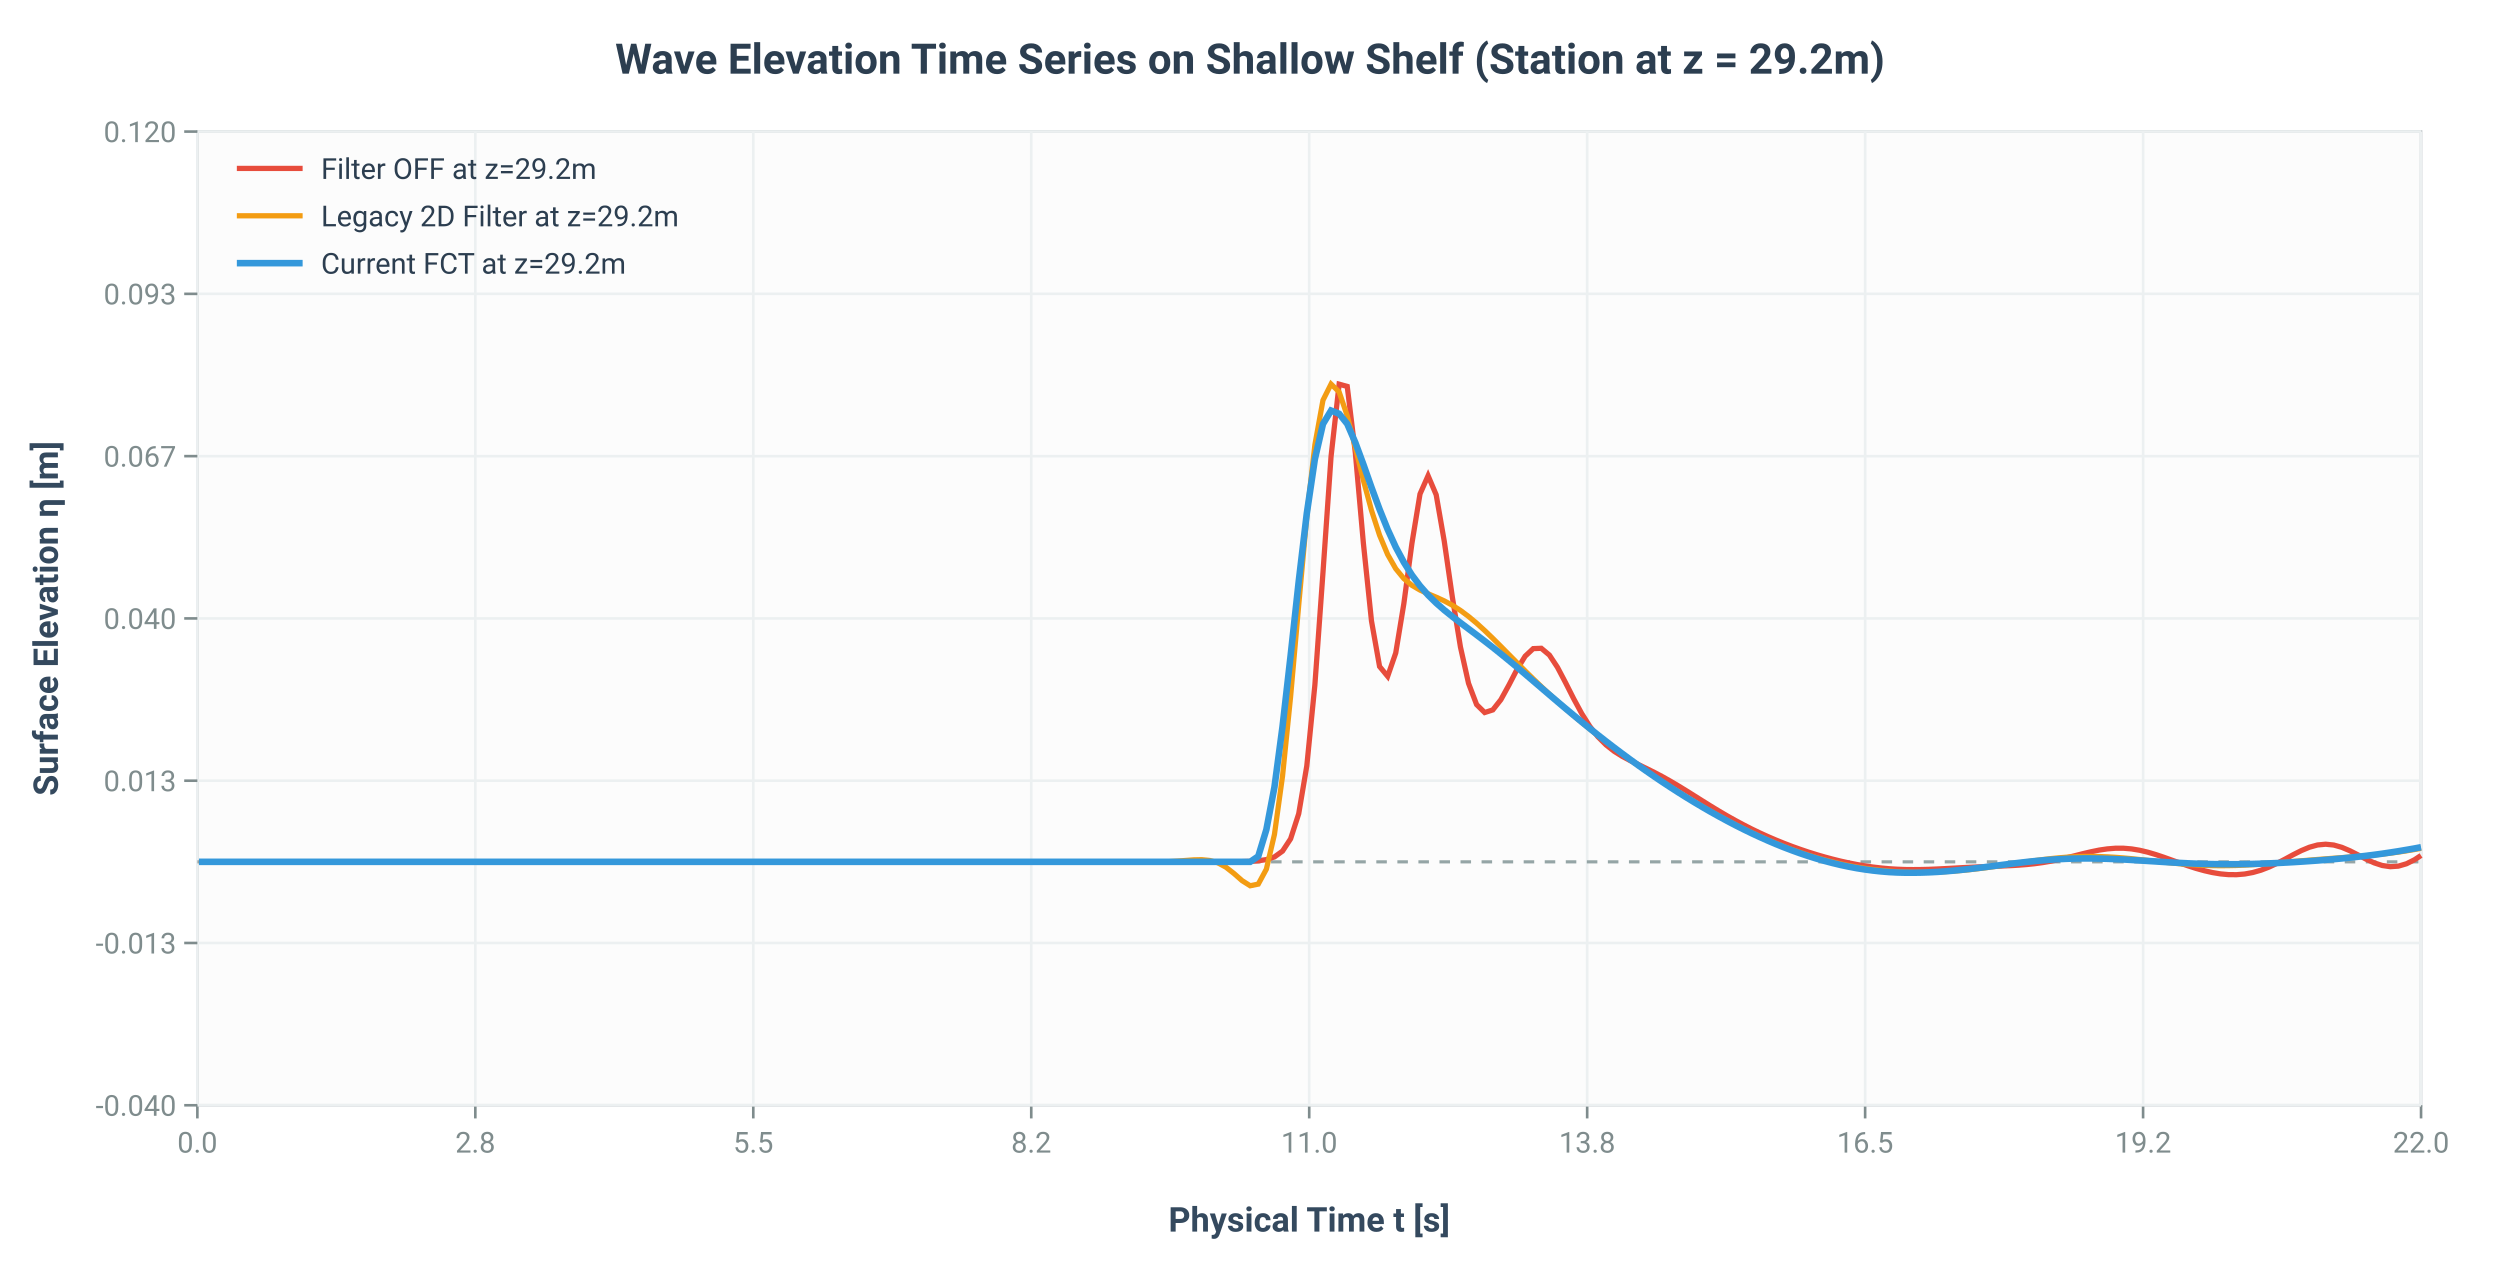
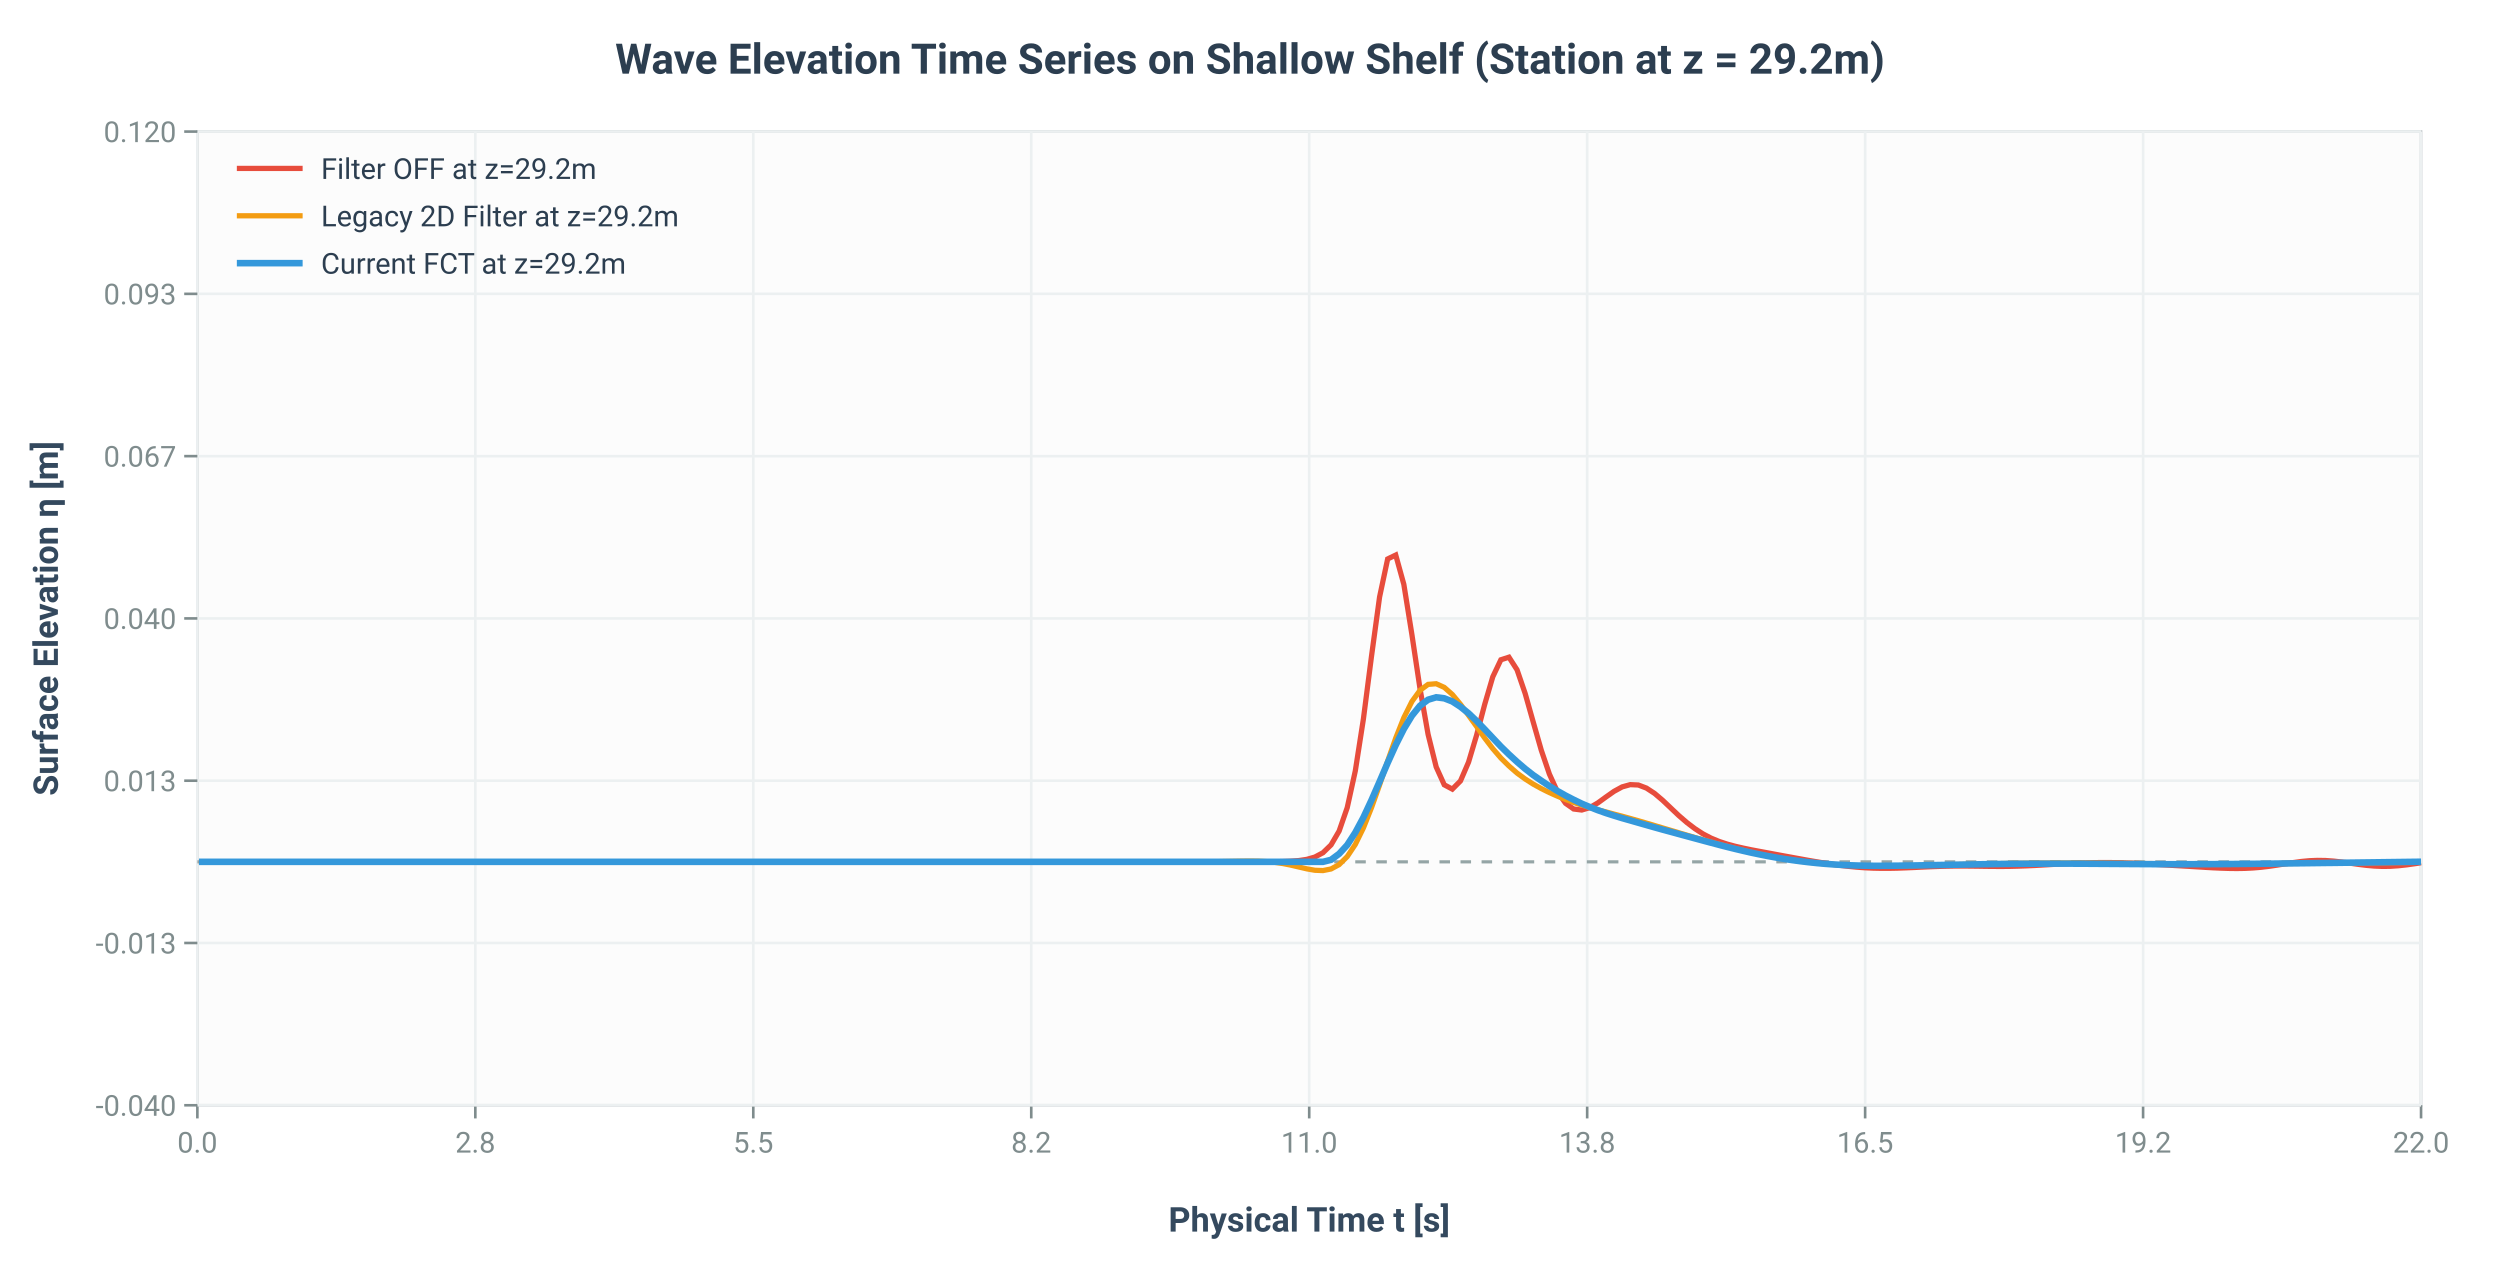
<svg xmlns="http://www.w3.org/2000/svg" viewBox="0 0 950 480" width="950" height="480" style="background-color: #ffffff; font-family: -apple-system, BlinkMacSystemFont, Segoe UI, Roboto, sans-serif;">
  <text x="475.0" y="28" text-anchor="middle" font-size="16" font-weight="bold" fill="#2c3e50">Wave Elevation Time Series on Shallow Shelf (Station at z = 29.2m)</text>
  <rect x="75" y="50" width="845" height="370" fill="#fcfcfc" stroke="#bdc3c7" stroke-width="1" />
  <line x1="75.0" y1="50" x2="75.0" y2="420" stroke="#ecf0f1" stroke-width="1" />
  <line x1="75.0" y1="420" x2="75.0" y2="425" stroke="#7f8c8d" stroke-width="1" />
  <text x="75.0" y="438" text-anchor="middle" font-size="11" fill="#7f8c8d">0.0</text>
  <line x1="180.625" y1="50" x2="180.625" y2="420" stroke="#ecf0f1" stroke-width="1" />
  <line x1="180.625" y1="420" x2="180.625" y2="425" stroke="#7f8c8d" stroke-width="1" />
  <text x="180.625" y="438" text-anchor="middle" font-size="11" fill="#7f8c8d">2.8</text>
  <line x1="286.25" y1="50" x2="286.25" y2="420" stroke="#ecf0f1" stroke-width="1" />
  <line x1="286.25" y1="420" x2="286.25" y2="425" stroke="#7f8c8d" stroke-width="1" />
  <text x="286.25" y="438" text-anchor="middle" font-size="11" fill="#7f8c8d">5.5</text>
  <line x1="391.875" y1="50" x2="391.875" y2="420" stroke="#ecf0f1" stroke-width="1" />
  <line x1="391.875" y1="420" x2="391.875" y2="425" stroke="#7f8c8d" stroke-width="1" />
  <text x="391.875" y="438" text-anchor="middle" font-size="11" fill="#7f8c8d">8.2</text>
  <line x1="497.5" y1="50" x2="497.5" y2="420" stroke="#ecf0f1" stroke-width="1" />
  <line x1="497.5" y1="420" x2="497.5" y2="425" stroke="#7f8c8d" stroke-width="1" />
  <text x="497.5" y="438" text-anchor="middle" font-size="11" fill="#7f8c8d">11.0</text>
  <line x1="603.125" y1="50" x2="603.125" y2="420" stroke="#ecf0f1" stroke-width="1" />
  <line x1="603.125" y1="420" x2="603.125" y2="425" stroke="#7f8c8d" stroke-width="1" />
  <text x="603.125" y="438" text-anchor="middle" font-size="11" fill="#7f8c8d">13.8</text>
  <line x1="708.75" y1="50" x2="708.75" y2="420" stroke="#ecf0f1" stroke-width="1" />
  <line x1="708.75" y1="420" x2="708.75" y2="425" stroke="#7f8c8d" stroke-width="1" />
  <text x="708.75" y="438" text-anchor="middle" font-size="11" fill="#7f8c8d">16.5</text>
  <line x1="814.375" y1="50" x2="814.375" y2="420" stroke="#ecf0f1" stroke-width="1" />
  <line x1="814.375" y1="420" x2="814.375" y2="425" stroke="#7f8c8d" stroke-width="1" />
  <text x="814.375" y="438" text-anchor="middle" font-size="11" fill="#7f8c8d">19.2</text>
  <line x1="920.0" y1="50" x2="920.0" y2="420" stroke="#ecf0f1" stroke-width="1" />
  <line x1="920.0" y1="420" x2="920.0" y2="425" stroke="#7f8c8d" stroke-width="1" />
  <text x="920.0" y="438" text-anchor="middle" font-size="11" fill="#7f8c8d">22.0</text>
  <line x1="75" y1="420.0" x2="920" y2="420.0" stroke="#ecf0f1" stroke-width="1" />
  <line x1="70" y1="420.0" x2="75" y2="420.0" stroke="#7f8c8d" stroke-width="1" />
  <text x="67" y="424.0" text-anchor="end" font-size="11" fill="#7f8c8d">-0.040</text>
  <line x1="75" y1="358.333" x2="920" y2="358.333" stroke="#ecf0f1" stroke-width="1" />
  <line x1="70" y1="358.333" x2="75" y2="358.333" stroke="#7f8c8d" stroke-width="1" />
  <text x="67" y="362.333" text-anchor="end" font-size="11" fill="#7f8c8d">-0.013</text>
  <line x1="75" y1="296.667" x2="920" y2="296.667" stroke="#ecf0f1" stroke-width="1" />
  <line x1="70" y1="296.667" x2="75" y2="296.667" stroke="#7f8c8d" stroke-width="1" />
  <text x="67" y="300.667" text-anchor="end" font-size="11" fill="#7f8c8d">0.013</text>
  <line x1="75" y1="235.0" x2="920" y2="235.0" stroke="#ecf0f1" stroke-width="1" />
  <line x1="70" y1="235.0" x2="75" y2="235.0" stroke="#7f8c8d" stroke-width="1" />
  <text x="67" y="239.0" text-anchor="end" font-size="11" fill="#7f8c8d">0.040</text>
  <line x1="75" y1="173.333" x2="920" y2="173.333" stroke="#ecf0f1" stroke-width="1" />
  <line x1="70" y1="173.333" x2="75" y2="173.333" stroke="#7f8c8d" stroke-width="1" />
  <text x="67" y="177.333" text-anchor="end" font-size="11" fill="#7f8c8d">0.067</text>
  <line x1="75" y1="111.667" x2="920" y2="111.667" stroke="#ecf0f1" stroke-width="1" />
  <line x1="70" y1="111.667" x2="75" y2="111.667" stroke="#7f8c8d" stroke-width="1" />
  <text x="67" y="115.667" text-anchor="end" font-size="11" fill="#7f8c8d">0.093</text>
  <line x1="75" y1="50.0" x2="920" y2="50.0" stroke="#ecf0f1" stroke-width="1" />
  <line x1="70" y1="50.0" x2="75" y2="50.0" stroke="#7f8c8d" stroke-width="1" />
  <text x="67" y="54.0" text-anchor="end" font-size="11" fill="#7f8c8d">0.120</text>
  <text x="497.5" y="468" text-anchor="middle" font-size="13" font-weight="bold" fill="#34495e">Physical Time t [s]</text>
  <text x="22" y="235.0" text-anchor="middle" font-size="13" font-weight="bold" fill="#34495e" transform="rotate(-90 22 235.0)">Surface Elevation η [m]</text>
  <line x1="75" y1="327.5" x2="920" y2="327.5" stroke="#95a5a6" stroke-width="1.2" stroke-dasharray="4,4" />
-   <path d="M 75.61 327.50 L 78.69 327.50 L 81.76 327.50 L 84.83 327.50 L 87.91 327.50 L 90.98 327.50 L 94.05 327.50 L 97.12 327.50 L 100.20 327.50 L 103.27 327.50 L 106.34 327.50 L 109.41 327.50 L 112.49 327.50 L 115.56 327.50 L 118.63 327.50 L 121.71 327.50 L 124.78 327.50 L 127.85 327.50 L 130.92 327.50 L 134.00 327.50 L 137.07 327.50 L 140.14 327.50 L 143.21 327.50 L 146.29 327.50 L 149.36 327.50 L 152.43 327.50 L 155.51 327.50 L 158.58 327.50 L 161.65 327.50 L 164.72 327.50 L 167.80 327.50 L 170.87 327.50 L 173.94 327.50 L 177.01 327.50 L 180.09 327.50 L 183.16 327.50 L 186.23 327.50 L 189.31 327.50 L 192.38 327.50 L 195.45 327.50 L 198.52 327.50 L 201.60 327.50 L 204.67 327.50 L 207.74 327.50 L 210.81 327.50 L 213.89 327.50 L 216.96 327.50 L 220.03 327.50 L 223.10 327.50 L 226.18 327.50 L 229.25 327.50 L 232.32 327.50 L 235.40 327.50 L 238.47 327.50 L 241.54 327.50 L 244.61 327.50 L 247.69 327.50 L 250.76 327.50 L 253.83 327.50 L 256.90 327.50 L 259.98 327.50 L 263.05 327.50 L 266.12 327.50 L 269.19 327.50 L 272.27 327.50 L 275.34 327.50 L 278.41 327.50 L 281.49 327.50 L 284.56 327.50 L 287.63 327.50 L 290.70 327.50 L 293.78 327.50 L 296.85 327.50 L 299.92 327.50 L 302.99 327.50 L 306.07 327.50 L 309.14 327.50 L 312.21 327.50 L 315.29 327.50 L 318.36 327.50 L 321.43 327.50 L 324.50 327.50 L 327.58 327.50 L 330.65 327.50 L 333.72 327.50 L 336.79 327.50 L 339.87 327.50 L 342.94 327.50 L 346.01 327.50 L 349.08 327.50 L 352.16 327.50 L 355.23 327.50 L 358.30 327.50 L 361.38 327.50 L 364.45 327.50 L 367.52 327.50 L 370.59 327.50 L 373.67 327.50 L 376.74 327.50 L 379.81 327.50 L 382.88 327.50 L 385.96 327.50 L 389.03 327.50 L 392.10 327.50 L 395.18 327.50 L 398.25 327.50 L 401.32 327.50 L 404.39 327.50 L 407.47 327.50 L 410.54 327.50 L 413.61 327.50 L 416.69 327.50 L 419.76 327.50 L 422.83 327.50 L 425.90 327.50 L 428.98 327.50 L 432.05 327.50 L 435.12 327.50 L 438.20 327.50 L 441.27 327.50 L 444.34 327.50 L 447.41 327.50 L 450.49 327.49 L 453.56 327.49 L 456.63 327.49 L 459.71 327.49 L 462.78 327.48 L 465.85 327.47 L 468.92 327.45 L 472.00 327.41 L 475.07 327.32 L 478.14 327.11 L 481.22 326.64 L 484.29 325.63 L 487.36 323.42 L 490.43 318.75 L 493.51 309.22 L 496.58 291.06 L 499.65 260.33 L 502.73 217.58 L 505.80 173.50 L 508.87 146.00 L 511.95 146.84 L 515.02 172.02 L 518.09 206.47 L 521.16 235.93 L 524.24 253.27 L 527.31 257.00 L 530.38 248.12 L 533.46 229.40 L 536.53 206.48 L 539.60 187.73 L 542.67 180.77 L 545.75 188.02 L 548.82 205.68 L 551.89 226.90 L 554.97 245.87 L 558.04 259.66 L 561.11 267.74 L 564.18 270.76 L 567.26 269.77 L 570.33 265.88 L 573.40 260.30 L 576.48 254.35 L 579.55 249.36 L 582.62 246.48 L 585.69 246.35 L 588.77 248.92 L 591.84 253.58 L 594.91 259.41 L 597.99 265.50 L 601.06 271.16 L 604.13 276.01 L 607.20 279.96 L 610.28 283.05 L 613.35 285.47 L 616.42 287.40 L 619.50 289.04 L 622.57 290.53 L 625.64 292.01 L 628.71 293.54 L 631.79 295.17 L 634.86 296.90 L 637.93 298.72 L 641.01 300.61 L 644.08 302.54 L 647.15 304.47 L 650.22 306.38 L 653.30 308.25 L 656.37 310.05 L 659.44 311.77 L 662.52 313.42 L 665.59 314.99 L 668.66 316.47 L 671.73 317.87 L 674.81 319.19 L 677.88 320.44 L 680.95 321.62 L 684.03 322.72 L 687.10 323.76 L 690.17 324.72 L 693.24 325.62 L 696.32 326.45 L 699.39 327.21 L 702.46 327.89 L 705.53 328.50 L 708.61 329.02 L 711.68 329.47 L 714.75 329.83 L 717.82 330.11 L 720.90 330.30 L 723.97 330.42 L 727.04 330.45 L 730.11 330.42 L 733.19 330.34 L 736.26 330.21 L 739.33 330.06 L 742.40 329.89 L 745.48 329.72 L 748.55 329.57 L 751.62 329.43 L 754.69 329.30 L 757.77 329.19 L 760.84 329.08 L 763.91 328.95 L 766.98 328.77 L 770.06 328.53 L 773.13 328.21 L 776.20 327.79 L 779.27 327.27 L 782.35 326.64 L 785.42 325.92 L 788.49 325.16 L 791.56 324.38 L 794.64 323.66 L 797.71 323.03 L 800.78 322.58 L 803.85 322.33 L 806.93 322.33 L 810.00 322.59 L 813.07 323.10 L 816.14 323.83 L 819.22 324.74 L 822.29 325.77 L 825.36 326.87 L 828.43 327.97 L 831.51 329.04 L 834.58 330.02 L 837.65 330.87 L 840.72 331.57 L 843.80 332.08 L 846.87 332.36 L 849.94 332.38 L 853.01 332.12 L 856.09 331.55 L 859.16 330.67 L 862.23 329.49 L 865.30 328.05 L 868.38 326.44 L 871.45 324.77 L 874.52 323.22 L 877.59 321.94 L 880.67 321.09 L 883.74 320.80 L 886.81 321.11 L 889.88 321.98 L 892.96 323.29 L 896.03 324.86 L 899.10 326.47 L 902.17 327.88 L 905.25 328.89 L 908.32 329.34 L 911.39 329.13 L 914.46 328.23 L 917.54 326.69 L 919.99 325.08" fill="none" stroke="#e74c3c" stroke-width="2.0" />
+   <path d="M 75.61 327.50 L 78.69 327.50 L 81.76 327.50 L 84.83 327.50 L 87.91 327.50 L 90.98 327.50 L 94.05 327.50 L 97.12 327.50 L 100.20 327.50 L 103.27 327.50 L 106.34 327.50 L 109.41 327.50 L 112.49 327.50 L 115.56 327.50 L 118.63 327.50 L 121.71 327.50 L 124.78 327.50 L 127.85 327.50 L 130.92 327.50 L 134.00 327.50 L 137.07 327.50 L 140.14 327.50 L 143.21 327.50 L 146.29 327.50 L 149.36 327.50 L 152.43 327.50 L 155.51 327.50 L 158.58 327.50 L 161.65 327.50 L 164.72 327.50 L 167.80 327.50 L 170.87 327.50 L 173.94 327.50 L 177.01 327.50 L 180.09 327.50 L 183.16 327.50 L 186.23 327.50 L 189.31 327.50 L 192.38 327.50 L 195.45 327.50 L 198.52 327.50 L 201.60 327.50 L 204.67 327.50 L 207.74 327.50 L 210.81 327.50 L 213.89 327.50 L 216.96 327.50 L 220.03 327.50 L 223.10 327.50 L 226.18 327.50 L 229.25 327.50 L 232.32 327.50 L 235.40 327.50 L 238.47 327.50 L 241.54 327.50 L 244.61 327.50 L 247.69 327.50 L 250.76 327.50 L 253.83 327.50 L 256.90 327.50 L 259.98 327.50 L 263.05 327.50 L 266.12 327.50 L 269.19 327.50 L 272.27 327.50 L 275.34 327.50 L 278.41 327.50 L 281.49 327.50 L 284.56 327.50 L 287.63 327.50 L 290.70 327.50 L 293.78 327.50 L 296.85 327.50 L 299.92 327.50 L 302.99 327.50 L 306.07 327.50 L 309.14 327.50 L 312.21 327.50 L 315.29 327.50 L 318.36 327.50 L 321.43 327.50 L 324.50 327.50 L 327.58 327.50 L 330.65 327.50 L 333.72 327.50 L 336.79 327.50 L 339.87 327.50 L 342.94 327.50 L 346.01 327.50 L 349.08 327.50 L 352.16 327.50 L 355.23 327.50 L 358.30 327.50 L 361.38 327.50 L 364.45 327.50 L 367.52 327.50 L 370.59 327.50 L 373.67 327.50 L 376.74 327.50 L 379.81 327.50 L 382.88 327.50 L 385.96 327.50 L 389.03 327.50 L 392.10 327.50 L 395.18 327.50 L 398.25 327.50 L 401.32 327.50 L 404.39 327.50 L 407.47 327.50 L 410.54 327.50 L 413.61 327.50 L 416.69 327.50 L 419.76 327.50 L 422.83 327.50 L 425.90 327.50 L 428.98 327.50 L 432.05 327.50 L 435.12 327.50 L 438.20 327.50 L 441.27 327.50 L 444.34 327.50 L 447.41 327.50 L 450.49 327.50 L 453.56 327.50 L 456.63 327.50 L 459.71 327.50 L 462.78 327.50 L 465.85 327.50 L 468.92 327.50 L 472.00 327.50 L 475.07 327.50 L 478.14 327.49 L 481.22 327.48 L 484.29 327.45 L 487.36 327.39 L 490.43 327.26 L 493.51 327.02 L 496.58 326.56 L 499.65 325.68 L 502.73 324.04 L 505.80 321.06 L 508.87 315.79 L 511.95 306.89 L 515.02 292.92 L 518.09 273.23 L 521.16 249.45 L 524.24 226.86 L 527.31 212.40 L 530.38 210.92 L 533.46 222.07 L 536.53 241.19 L 539.60 261.66 L 542.67 279.05 L 545.75 291.44 L 548.82 298.23 L 551.89 299.87 L 554.97 296.77 L 558.04 289.64 L 561.11 279.37 L 564.18 267.69 L 567.26 257.18 L 570.33 250.72 L 573.40 249.73 L 576.48 254.53 L 579.55 263.49 L 582.62 274.36 L 585.69 285.09 L 588.77 294.15 L 591.84 300.89 L 594.91 305.25 L 597.99 307.42 L 601.06 307.81 L 604.13 306.89 L 607.20 305.09 L 610.28 302.85 L 613.35 300.70 L 616.42 299.02 L 619.50 298.16 L 622.57 298.30 L 625.64 299.47 L 628.71 301.48 L 631.79 304.09 L 634.86 307.00 L 637.93 309.91 L 641.01 312.57 L 644.08 314.90 L 647.15 316.89 L 650.22 318.49 L 653.30 319.76 L 656.37 320.77 L 659.44 321.60 L 662.52 322.30 L 665.59 322.94 L 668.66 323.52 L 671.73 324.09 L 674.81 324.67 L 677.88 325.24 L 680.95 325.80 L 684.03 326.36 L 687.10 326.92 L 690.17 327.45 L 693.24 327.96 L 696.32 328.43 L 699.39 328.86 L 702.46 329.22 L 705.53 329.52 L 708.61 329.75 L 711.68 329.89 L 714.75 329.96 L 717.82 329.96 L 720.90 329.90 L 723.97 329.79 L 727.04 329.66 L 730.11 329.51 L 733.19 329.37 L 736.26 329.25 L 739.33 329.16 L 742.40 329.10 L 745.48 329.09 L 748.55 329.11 L 751.62 329.15 L 754.69 329.20 L 757.77 329.23 L 760.84 329.24 L 763.91 329.21 L 766.98 329.13 L 770.06 329.02 L 773.13 328.88 L 776.20 328.71 L 779.27 328.53 L 782.35 328.35 L 785.42 328.19 L 788.49 328.04 L 791.56 327.92 L 794.64 327.83 L 797.71 327.78 L 800.78 327.77 L 803.85 327.80 L 806.93 327.88 L 810.00 327.99 L 813.07 328.13 L 816.14 328.30 L 819.22 328.47 L 822.29 328.65 L 825.36 328.83 L 828.43 329.01 L 831.51 329.19 L 834.58 329.38 L 837.65 329.57 L 840.72 329.75 L 843.80 329.89 L 846.87 329.99 L 849.94 330.03 L 853.01 329.98 L 856.09 329.83 L 859.16 329.57 L 862.23 329.20 L 865.30 328.75 L 868.38 328.26 L 871.45 327.78 L 874.52 327.36 L 877.59 327.07 L 880.67 326.95 L 883.74 327.00 L 886.81 327.22 L 889.88 327.57 L 892.96 328.00 L 896.03 328.44 L 899.10 328.82 L 902.17 329.10 L 905.25 329.23 L 908.32 329.19 L 911.39 328.98 L 914.46 328.65 L 917.54 328.22 L 919.99 327.84" fill="none" stroke="#e74c3c" stroke-width="2.0" />
  <line x1="90" y1="64" x2="115" y2="64" stroke="#e74c3c" stroke-width="2.0" />
  <text x="122" y="68" font-size="11" fill="#2c3e50">Filter OFF at z=29.2m</text>
-   <path d="M 75.61 327.50 L 78.69 327.50 L 81.76 327.50 L 84.83 327.50 L 87.91 327.50 L 90.98 327.50 L 94.05 327.50 L 97.12 327.50 L 100.20 327.50 L 103.27 327.50 L 106.34 327.50 L 109.41 327.50 L 112.49 327.50 L 115.56 327.50 L 118.63 327.50 L 121.71 327.50 L 124.78 327.50 L 127.85 327.50 L 130.92 327.50 L 134.00 327.50 L 137.07 327.50 L 140.14 327.50 L 143.21 327.50 L 146.29 327.50 L 149.36 327.50 L 152.43 327.50 L 155.51 327.50 L 158.58 327.50 L 161.65 327.50 L 164.72 327.50 L 167.80 327.50 L 170.87 327.50 L 173.94 327.50 L 177.01 327.50 L 180.09 327.50 L 183.16 327.50 L 186.23 327.50 L 189.31 327.50 L 192.38 327.50 L 195.45 327.50 L 198.52 327.50 L 201.60 327.50 L 204.67 327.50 L 207.74 327.50 L 210.81 327.50 L 213.89 327.50 L 216.96 327.50 L 220.03 327.50 L 223.10 327.50 L 226.18 327.50 L 229.25 327.50 L 232.32 327.50 L 235.40 327.50 L 238.47 327.50 L 241.54 327.50 L 244.61 327.50 L 247.69 327.50 L 250.76 327.50 L 253.83 327.50 L 256.90 327.50 L 259.98 327.50 L 263.05 327.50 L 266.12 327.50 L 269.19 327.50 L 272.27 327.50 L 275.34 327.50 L 278.41 327.50 L 281.49 327.50 L 284.56 327.50 L 287.63 327.50 L 290.70 327.50 L 293.78 327.50 L 296.85 327.50 L 299.92 327.50 L 302.99 327.50 L 306.07 327.50 L 309.14 327.50 L 312.21 327.50 L 315.29 327.50 L 318.36 327.50 L 321.43 327.50 L 324.50 327.50 L 327.58 327.50 L 330.65 327.50 L 333.72 327.50 L 336.79 327.50 L 339.87 327.50 L 342.94 327.50 L 346.01 327.50 L 349.08 327.50 L 352.16 327.50 L 355.23 327.50 L 358.30 327.50 L 361.38 327.50 L 364.45 327.50 L 367.52 327.50 L 370.59 327.50 L 373.67 327.50 L 376.74 327.50 L 379.81 327.50 L 382.88 327.50 L 385.96 327.50 L 389.03 327.50 L 392.10 327.50 L 395.18 327.50 L 398.25 327.50 L 401.32 327.50 L 404.39 327.50 L 407.47 327.50 L 410.54 327.50 L 413.61 327.50 L 416.69 327.49 L 419.76 327.49 L 422.83 327.50 L 425.90 327.51 L 428.98 327.53 L 432.05 327.55 L 435.12 327.57 L 438.20 327.56 L 441.27 327.52 L 444.34 327.41 L 447.41 327.22 L 450.49 326.98 L 453.56 326.75 L 456.63 326.68 L 459.71 326.98 L 462.78 327.87 L 465.85 329.53 L 468.92 331.94 L 472.00 334.65 L 475.07 336.59 L 478.14 335.96 L 481.22 330.28 L 484.29 317.07 L 487.36 294.92 L 490.43 264.68 L 493.51 229.94 L 496.58 196.22 L 499.65 169.08 L 502.73 152.08 L 505.80 145.96 L 508.87 148.94 L 511.95 158.01 L 515.02 170.03 L 518.09 182.53 L 521.16 193.92 L 524.24 203.39 L 527.31 210.73 L 530.38 216.11 L 533.46 219.87 L 536.53 222.44 L 539.60 224.23 L 542.67 225.63 L 545.75 226.93 L 548.82 228.34 L 551.89 229.99 L 554.97 231.96 L 558.04 234.25 L 561.11 236.81 L 564.18 239.61 L 567.26 242.57 L 570.33 245.63 L 573.40 248.74 L 576.48 251.86 L 579.55 254.94 L 582.62 257.96 L 585.69 260.91 L 588.77 263.79 L 591.84 266.58 L 594.91 269.30 L 597.99 271.94 L 601.06 274.51 L 604.13 277.01 L 607.20 279.45 L 610.28 281.84 L 613.35 284.17 L 616.42 286.44 L 619.50 288.67 L 622.57 290.85 L 625.64 292.99 L 628.71 295.07 L 631.79 297.12 L 634.86 299.11 L 637.93 301.06 L 641.01 302.97 L 644.08 304.82 L 647.15 306.63 L 650.22 308.39 L 653.30 310.09 L 656.37 311.75 L 659.44 313.35 L 662.52 314.89 L 665.59 316.37 L 668.66 317.79 L 671.73 319.15 L 674.81 320.45 L 677.88 321.68 L 680.95 322.84 L 684.03 323.93 L 687.10 324.94 L 690.17 325.88 L 693.24 326.75 L 696.32 327.54 L 699.39 328.26 L 702.46 328.90 L 705.53 329.47 L 708.61 329.96 L 711.68 330.38 L 714.75 330.73 L 717.82 331.02 L 720.90 331.23 L 723.97 331.38 L 727.04 331.47 L 730.11 331.50 L 733.19 331.46 L 736.26 331.37 L 739.33 331.22 L 742.40 331.02 L 745.48 330.77 L 748.55 330.46 L 751.62 330.11 L 754.69 329.73 L 757.77 329.31 L 760.84 328.86 L 763.91 328.40 L 766.98 327.94 L 770.06 327.48 L 773.13 327.05 L 776.20 326.64 L 779.27 326.28 L 782.35 325.97 L 785.42 325.73 L 788.49 325.55 L 791.56 325.45 L 794.64 325.43 L 797.71 325.48 L 800.78 325.60 L 803.85 325.78 L 806.93 326.02 L 810.00 326.30 L 813.07 326.62 L 816.14 326.95 L 819.22 327.30 L 822.29 327.63 L 825.36 327.95 L 828.43 328.24 L 831.51 328.49 L 834.58 328.69 L 837.65 328.84 L 840.72 328.93 L 843.80 328.97 L 846.87 328.94 L 849.94 328.87 L 853.01 328.74 L 856.09 328.57 L 859.16 328.37 L 862.23 328.14 L 865.30 327.89 L 868.38 327.63 L 871.45 327.36 L 874.52 327.10 L 877.59 326.85 L 880.67 326.60 L 883.74 326.36 L 886.81 326.13 L 889.88 325.90 L 892.96 325.67 L 896.03 325.43 L 899.10 325.17 L 902.17 324.88 L 905.25 324.56 L 908.32 324.20 L 911.39 323.79 L 914.46 323.32 L 917.54 322.81 L 919.99 322.35" fill="none" stroke="#f39c12" stroke-width="2.0" />
+   <path d="M 75.61 327.50 L 78.69 327.50 L 81.76 327.50 L 84.83 327.50 L 87.91 327.50 L 90.98 327.50 L 94.05 327.50 L 97.12 327.50 L 100.20 327.50 L 103.27 327.50 L 106.34 327.50 L 109.41 327.50 L 112.49 327.50 L 115.56 327.50 L 118.63 327.50 L 121.71 327.50 L 124.78 327.50 L 127.85 327.50 L 130.92 327.50 L 134.00 327.50 L 137.07 327.50 L 140.14 327.50 L 143.21 327.50 L 146.29 327.50 L 149.36 327.50 L 152.43 327.50 L 155.51 327.50 L 158.58 327.50 L 161.65 327.50 L 164.72 327.50 L 167.80 327.50 L 170.87 327.50 L 173.94 327.50 L 177.01 327.50 L 180.09 327.50 L 183.16 327.50 L 186.23 327.50 L 189.31 327.50 L 192.38 327.50 L 195.45 327.50 L 198.52 327.50 L 201.60 327.50 L 204.67 327.50 L 207.74 327.50 L 210.81 327.50 L 213.89 327.50 L 216.96 327.50 L 220.03 327.50 L 223.10 327.50 L 226.18 327.50 L 229.25 327.50 L 232.32 327.50 L 235.40 327.50 L 238.47 327.50 L 241.54 327.50 L 244.61 327.50 L 247.69 327.50 L 250.76 327.50 L 253.83 327.50 L 256.90 327.50 L 259.98 327.50 L 263.05 327.50 L 266.12 327.50 L 269.19 327.50 L 272.27 327.50 L 275.34 327.50 L 278.41 327.50 L 281.49 327.50 L 284.56 327.50 L 287.63 327.50 L 290.70 327.50 L 293.78 327.50 L 296.85 327.50 L 299.92 327.50 L 302.99 327.50 L 306.07 327.50 L 309.14 327.50 L 312.21 327.50 L 315.29 327.50 L 318.36 327.50 L 321.43 327.50 L 324.50 327.50 L 327.58 327.50 L 330.65 327.50 L 333.72 327.50 L 336.79 327.50 L 339.87 327.50 L 342.94 327.50 L 346.01 327.50 L 349.08 327.50 L 352.16 327.50 L 355.23 327.50 L 358.30 327.50 L 361.38 327.50 L 364.45 327.50 L 367.52 327.50 L 370.59 327.50 L 373.67 327.50 L 376.74 327.50 L 379.81 327.50 L 382.88 327.50 L 385.96 327.50 L 389.03 327.50 L 392.10 327.50 L 395.18 327.50 L 398.25 327.50 L 401.32 327.50 L 404.39 327.50 L 407.47 327.50 L 410.54 327.50 L 413.61 327.50 L 416.69 327.50 L 419.76 327.50 L 422.83 327.50 L 425.90 327.50 L 428.98 327.50 L 432.05 327.50 L 435.12 327.50 L 438.20 327.50 L 441.27 327.50 L 444.34 327.50 L 447.41 327.51 L 450.49 327.51 L 453.56 327.50 L 456.63 327.49 L 459.71 327.46 L 462.78 327.42 L 465.85 327.36 L 468.92 327.30 L 472.00 327.24 L 475.07 327.21 L 478.14 327.25 L 481.22 327.40 L 484.29 327.68 L 487.36 328.13 L 490.43 328.73 L 493.51 329.45 L 496.58 330.16 L 499.65 330.70 L 502.73 330.82 L 505.80 330.21 L 508.87 328.55 L 511.95 325.50 L 515.02 320.88 L 518.09 314.62 L 521.16 306.93 L 524.24 298.28 L 527.31 289.21 L 530.38 280.46 L 533.46 272.70 L 536.53 266.56 L 539.60 262.33 L 542.67 260.07 L 545.75 259.82 L 548.82 261.20 L 551.89 263.91 L 554.97 267.62 L 558.04 271.82 L 561.11 276.09 L 564.18 280.46 L 567.26 284.49 L 570.33 288.05 L 573.40 291.08 L 576.48 293.77 L 579.55 296.01 L 582.62 297.97 L 585.69 299.66 L 588.77 301.19 L 591.84 302.55 L 594.91 303.81 L 597.99 304.93 L 601.06 305.94 L 604.13 306.86 L 607.20 307.72 L 610.28 308.53 L 613.35 309.36 L 616.42 310.16 L 619.50 311.01 L 622.57 311.88 L 625.64 312.78 L 628.71 313.69 L 631.79 314.61 L 634.86 315.52 L 637.93 316.45 L 641.01 317.36 L 644.08 318.26 L 647.15 319.13 L 650.22 319.99 L 653.30 320.82 L 656.37 321.65 L 659.44 322.45 L 662.52 323.21 L 665.59 323.93 L 668.66 324.60 L 671.73 325.23 L 674.81 325.81 L 677.88 326.34 L 680.95 326.82 L 684.03 327.25 L 687.10 327.62 L 690.17 327.95 L 693.24 328.23 L 696.32 328.47 L 699.39 328.66 L 702.46 328.81 L 705.53 328.92 L 708.61 329.00 L 711.68 329.05 L 714.75 329.07 L 717.82 329.08 L 720.90 329.05 L 723.97 329.01 L 727.04 328.96 L 730.11 328.89 L 733.19 328.81 L 736.26 328.73 L 739.33 328.64 L 742.40 328.56 L 745.48 328.48 L 748.55 328.40 L 751.62 328.32 L 754.69 328.25 L 757.77 328.19 L 760.84 328.13 L 763.91 328.08 L 766.98 328.04 L 770.06 328.00 L 773.13 327.97 L 776.20 327.95 L 779.27 327.94 L 782.35 327.93 L 785.42 327.93 L 788.49 327.93 L 791.56 327.94 L 794.64 327.96 L 797.71 327.98 L 800.78 328.01 L 803.85 328.03 L 806.93 328.06 L 810.00 328.09 L 813.07 328.12 L 816.14 328.15 L 819.22 328.18 L 822.29 328.21 L 825.36 328.24 L 828.43 328.26 L 831.51 328.28 L 834.58 328.29 L 837.65 328.30 L 840.72 328.31 L 843.80 328.31 L 846.87 328.30 L 849.94 328.29 L 853.01 328.27 L 856.09 328.25 L 859.16 328.23 L 862.23 328.20 L 865.30 328.17 L 868.38 328.14 L 871.45 328.11 L 874.52 328.08 L 877.59 328.06 L 880.67 328.03 L 883.74 328.00 L 886.81 327.97 L 889.88 327.95 L 892.96 327.92 L 896.03 327.90 L 899.10 327.88 L 902.17 327.85 L 905.25 327.83 L 908.32 327.80 L 911.39 327.77 L 914.46 327.74 L 917.54 327.71 L 919.99 327.68" fill="none" stroke="#f39c12" stroke-width="2.0" />
  <line x1="90" y1="82" x2="115" y2="82" stroke="#f39c12" stroke-width="2.0" />
  <text x="122" y="86" font-size="11" fill="#2c3e50">Legacy 2D Filter at z=29.2m</text>
-   <path d="M 75.61 327.50 L 78.69 327.50 L 81.76 327.50 L 84.83 327.50 L 87.91 327.50 L 90.98 327.50 L 94.05 327.50 L 97.12 327.50 L 100.20 327.50 L 103.27 327.50 L 106.34 327.50 L 109.41 327.50 L 112.49 327.50 L 115.56 327.50 L 118.63 327.50 L 121.71 327.50 L 124.78 327.50 L 127.85 327.50 L 130.92 327.50 L 134.00 327.50 L 137.07 327.50 L 140.14 327.50 L 143.21 327.50 L 146.29 327.50 L 149.36 327.50 L 152.43 327.50 L 155.51 327.50 L 158.58 327.50 L 161.65 327.50 L 164.72 327.50 L 167.80 327.50 L 170.87 327.50 L 173.94 327.50 L 177.01 327.50 L 180.09 327.50 L 183.16 327.50 L 186.23 327.50 L 189.31 327.50 L 192.38 327.50 L 195.45 327.50 L 198.52 327.50 L 201.60 327.50 L 204.67 327.50 L 207.74 327.50 L 210.81 327.50 L 213.89 327.50 L 216.96 327.50 L 220.03 327.50 L 223.10 327.50 L 226.18 327.50 L 229.25 327.50 L 232.32 327.50 L 235.40 327.50 L 238.47 327.50 L 241.54 327.50 L 244.61 327.50 L 247.69 327.50 L 250.76 327.50 L 253.83 327.50 L 256.90 327.50 L 259.98 327.50 L 263.05 327.50 L 266.12 327.50 L 269.19 327.50 L 272.27 327.50 L 275.34 327.50 L 278.41 327.50 L 281.49 327.50 L 284.56 327.50 L 287.63 327.50 L 290.70 327.50 L 293.78 327.50 L 296.85 327.50 L 299.92 327.50 L 302.99 327.50 L 306.07 327.50 L 309.14 327.50 L 312.21 327.50 L 315.29 327.50 L 318.36 327.50 L 321.43 327.50 L 324.50 327.50 L 327.58 327.50 L 330.65 327.50 L 333.72 327.50 L 336.79 327.50 L 339.87 327.50 L 342.94 327.50 L 346.01 327.50 L 349.08 327.50 L 352.16 327.50 L 355.23 327.50 L 358.30 327.50 L 361.38 327.50 L 364.45 327.50 L 367.52 327.50 L 370.59 327.50 L 373.67 327.50 L 376.74 327.50 L 379.81 327.50 L 382.88 327.50 L 385.96 327.50 L 389.03 327.50 L 392.10 327.50 L 395.18 327.50 L 398.25 327.50 L 401.32 327.50 L 404.39 327.50 L 407.47 327.50 L 410.54 327.50 L 413.61 327.50 L 416.69 327.50 L 419.76 327.50 L 422.83 327.50 L 425.90 327.50 L 428.98 327.50 L 432.05 327.50 L 435.12 327.50 L 438.20 327.50 L 441.27 327.50 L 444.34 327.50 L 447.41 327.50 L 450.49 327.50 L 453.56 327.49 L 456.63 327.49 L 459.71 327.49 L 462.78 327.49 L 465.85 327.49 L 468.92 327.49 L 472.00 327.49 L 475.07 327.50 L 478.14 325.40 L 481.22 315.25 L 484.29 299.10 L 487.36 276.09 L 490.43 249.20 L 493.51 220.99 L 496.58 195.12 L 499.65 174.47 L 502.73 161.12 L 505.80 156.02 L 508.87 157.23 L 511.95 161.07 L 515.02 168.17 L 518.09 176.48 L 521.16 185.20 L 524.24 193.56 L 527.31 201.18 L 530.38 207.90 L 533.46 213.65 L 536.53 218.53 L 539.60 222.63 L 542.67 226.12 L 545.75 229.14 L 548.82 231.83 L 551.89 234.30 L 554.97 236.66 L 558.04 238.96 L 561.11 241.27 L 564.18 243.62 L 567.26 246.01 L 570.33 248.47 L 573.40 250.98 L 576.48 253.54 L 579.55 256.14 L 582.62 258.76 L 585.69 261.39 L 588.77 264.02 L 591.84 266.64 L 594.91 269.23 L 597.99 271.80 L 601.06 274.33 L 604.13 276.83 L 607.20 279.28 L 610.28 281.69 L 613.35 284.05 L 616.42 286.36 L 619.50 288.63 L 622.57 290.85 L 625.64 293.01 L 628.71 295.14 L 631.79 297.21 L 634.86 299.23 L 637.93 301.20 L 641.01 303.13 L 644.08 305.00 L 647.15 306.82 L 650.22 308.59 L 653.30 310.31 L 656.37 311.97 L 659.44 313.58 L 662.52 315.13 L 665.59 316.62 L 668.66 318.05 L 671.73 319.42 L 674.81 320.73 L 677.88 321.97 L 680.95 323.14 L 684.03 324.25 L 687.10 325.28 L 690.17 326.24 L 693.24 327.13 L 696.32 327.94 L 699.39 328.68 L 702.46 329.33 L 705.53 329.91 L 708.61 330.40 L 711.68 330.81 L 714.75 331.14 L 717.82 331.39 L 720.90 331.55 L 723.97 331.63 L 727.04 331.64 L 730.11 331.59 L 733.19 331.48 L 736.26 331.32 L 739.33 331.10 L 742.40 330.84 L 745.48 330.53 L 748.55 330.20 L 751.62 329.83 L 754.69 329.45 L 757.77 329.06 L 760.84 328.66 L 763.91 328.27 L 766.98 327.90 L 770.06 327.54 L 773.13 327.22 L 776.20 326.93 L 779.27 326.69 L 782.35 326.49 L 785.42 326.34 L 788.49 326.25 L 791.56 326.21 L 794.64 326.21 L 797.71 326.26 L 800.78 326.35 L 803.85 326.47 L 806.93 326.61 L 810.00 326.79 L 813.07 326.97 L 816.14 327.17 L 819.22 327.36 L 822.29 327.56 L 825.36 327.74 L 828.43 327.91 L 831.51 328.06 L 834.58 328.19 L 837.65 328.29 L 840.72 328.36 L 843.80 328.40 L 846.87 328.42 L 849.94 328.40 L 853.01 328.36 L 856.09 328.29 L 859.16 328.20 L 862.23 328.08 L 865.30 327.95 L 868.38 327.79 L 871.45 327.62 L 874.52 327.43 L 877.59 327.22 L 880.67 327.00 L 883.74 326.75 L 886.81 326.49 L 889.88 326.21 L 892.96 325.90 L 896.03 325.57 L 899.10 325.21 L 902.17 324.82 L 905.25 324.40 L 908.32 323.94 L 911.39 323.46 L 914.46 322.94 L 917.54 322.40 L 919.99 321.94" fill="none" stroke="#3498db" stroke-width="2.5" />
+   <path d="M 75.61 327.50 L 78.69 327.50 L 81.76 327.50 L 84.83 327.50 L 87.91 327.50 L 90.98 327.50 L 94.05 327.50 L 97.12 327.50 L 100.20 327.50 L 103.27 327.50 L 106.34 327.50 L 109.41 327.50 L 112.49 327.50 L 115.56 327.50 L 118.63 327.50 L 121.71 327.50 L 124.78 327.50 L 127.85 327.50 L 130.92 327.50 L 134.00 327.50 L 137.07 327.50 L 140.14 327.50 L 143.21 327.50 L 146.29 327.50 L 149.36 327.50 L 152.43 327.50 L 155.51 327.50 L 158.58 327.50 L 161.65 327.50 L 164.72 327.50 L 167.80 327.50 L 170.87 327.50 L 173.94 327.50 L 177.01 327.50 L 180.09 327.50 L 183.16 327.50 L 186.23 327.50 L 189.31 327.50 L 192.38 327.50 L 195.45 327.50 L 198.52 327.50 L 201.60 327.50 L 204.67 327.50 L 207.74 327.50 L 210.81 327.50 L 213.89 327.50 L 216.96 327.50 L 220.03 327.50 L 223.10 327.50 L 226.18 327.50 L 229.25 327.50 L 232.32 327.50 L 235.40 327.50 L 238.47 327.50 L 241.54 327.50 L 244.61 327.50 L 247.69 327.50 L 250.76 327.50 L 253.83 327.50 L 256.90 327.50 L 259.98 327.50 L 263.05 327.50 L 266.12 327.50 L 269.19 327.50 L 272.27 327.50 L 275.34 327.50 L 278.41 327.50 L 281.49 327.50 L 284.56 327.50 L 287.63 327.50 L 290.70 327.50 L 293.78 327.50 L 296.85 327.50 L 299.92 327.50 L 302.99 327.50 L 306.07 327.50 L 309.14 327.50 L 312.21 327.50 L 315.29 327.50 L 318.36 327.50 L 321.43 327.50 L 324.50 327.50 L 327.58 327.50 L 330.65 327.50 L 333.72 327.50 L 336.79 327.50 L 339.87 327.50 L 342.94 327.50 L 346.01 327.50 L 349.08 327.50 L 352.16 327.50 L 355.23 327.50 L 358.30 327.50 L 361.38 327.50 L 364.45 327.50 L 367.52 327.50 L 370.59 327.50 L 373.67 327.50 L 376.74 327.50 L 379.81 327.50 L 382.88 327.50 L 385.96 327.50 L 389.03 327.50 L 392.10 327.50 L 395.18 327.50 L 398.25 327.50 L 401.32 327.50 L 404.39 327.50 L 407.47 327.50 L 410.54 327.50 L 413.61 327.50 L 416.69 327.50 L 419.76 327.50 L 422.83 327.50 L 425.90 327.50 L 428.98 327.50 L 432.05 327.50 L 435.12 327.50 L 438.20 327.50 L 441.27 327.50 L 444.34 327.50 L 447.41 327.50 L 450.49 327.50 L 453.56 327.50 L 456.63 327.50 L 459.71 327.50 L 462.78 327.50 L 465.85 327.50 L 468.92 327.50 L 472.00 327.50 L 475.07 327.50 L 478.14 327.50 L 481.22 327.50 L 484.29 327.50 L 487.36 327.50 L 490.43 327.50 L 493.51 327.50 L 496.58 327.50 L 499.65 327.50 L 502.73 327.50 L 505.80 326.73 L 508.87 324.45 L 511.95 321.10 L 515.02 316.36 L 518.09 310.64 L 521.16 304.07 L 524.24 297.03 L 527.31 289.89 L 530.38 283.11 L 533.46 277.01 L 536.53 271.96 L 539.60 268.18 L 542.67 265.89 L 545.75 264.97 L 548.82 265.36 L 551.89 266.56 L 554.97 268.57 L 558.04 271.04 L 561.11 273.97 L 564.18 277.15 L 567.26 280.43 L 570.33 283.67 L 573.40 286.67 L 576.48 289.50 L 579.55 292.13 L 582.62 294.53 L 585.69 296.66 L 588.77 298.72 L 591.84 300.58 L 594.91 302.31 L 597.99 303.89 L 601.06 305.38 L 604.13 306.68 L 607.20 307.88 L 610.28 308.97 L 613.35 309.95 L 616.42 310.89 L 619.50 311.76 L 622.57 312.64 L 625.64 313.52 L 628.71 314.39 L 631.79 315.25 L 634.86 316.08 L 637.93 316.92 L 641.01 317.76 L 644.08 318.59 L 647.15 319.42 L 650.22 320.24 L 653.30 321.06 L 656.37 321.85 L 659.44 322.61 L 662.52 323.34 L 665.59 324.04 L 668.66 324.68 L 671.73 325.29 L 674.81 325.85 L 677.88 326.37 L 680.95 326.83 L 684.03 327.25 L 687.10 327.62 L 690.17 327.95 L 693.24 328.23 L 696.32 328.46 L 699.39 328.64 L 702.46 328.79 L 705.53 328.89 L 708.61 328.97 L 711.68 329.00 L 714.75 329.01 L 717.82 328.99 L 720.90 328.96 L 723.97 328.92 L 727.04 328.88 L 730.11 328.83 L 733.19 328.77 L 736.26 328.72 L 739.33 328.66 L 742.40 328.61 L 745.48 328.55 L 748.55 328.50 L 751.62 328.44 L 754.69 328.39 L 757.77 328.35 L 760.84 328.31 L 763.91 328.27 L 766.98 328.24 L 770.06 328.22 L 773.13 328.20 L 776.20 328.19 L 779.27 328.19 L 782.35 328.19 L 785.42 328.19 L 788.49 328.20 L 791.56 328.21 L 794.64 328.23 L 797.71 328.25 L 800.78 328.27 L 803.85 328.29 L 806.93 328.31 L 810.00 328.33 L 813.07 328.35 L 816.14 328.37 L 819.22 328.38 L 822.29 328.39 L 825.36 328.40 L 828.43 328.40 L 831.51 328.40 L 834.58 328.39 L 837.65 328.39 L 840.72 328.37 L 843.80 328.36 L 846.87 328.33 L 849.94 328.31 L 853.01 328.28 L 856.09 328.25 L 859.16 328.22 L 862.23 328.19 L 865.30 328.15 L 868.38 328.11 L 871.45 328.07 L 874.52 328.04 L 877.59 328.00 L 880.67 327.96 L 883.74 327.92 L 886.81 327.89 L 889.88 327.85 L 892.96 327.81 L 896.03 327.77 L 899.10 327.73 L 902.17 327.69 L 905.25 327.65 L 908.32 327.61 L 911.39 327.57 L 914.46 327.53 L 917.54 327.49 L 919.99 327.46" fill="none" stroke="#3498db" stroke-width="2.5" />
  <line x1="90" y1="100" x2="115" y2="100" stroke="#3498db" stroke-width="2.5" />
  <text x="122" y="104" font-size="11" fill="#2c3e50">Current FCT at z=29.2m</text>
</svg>
